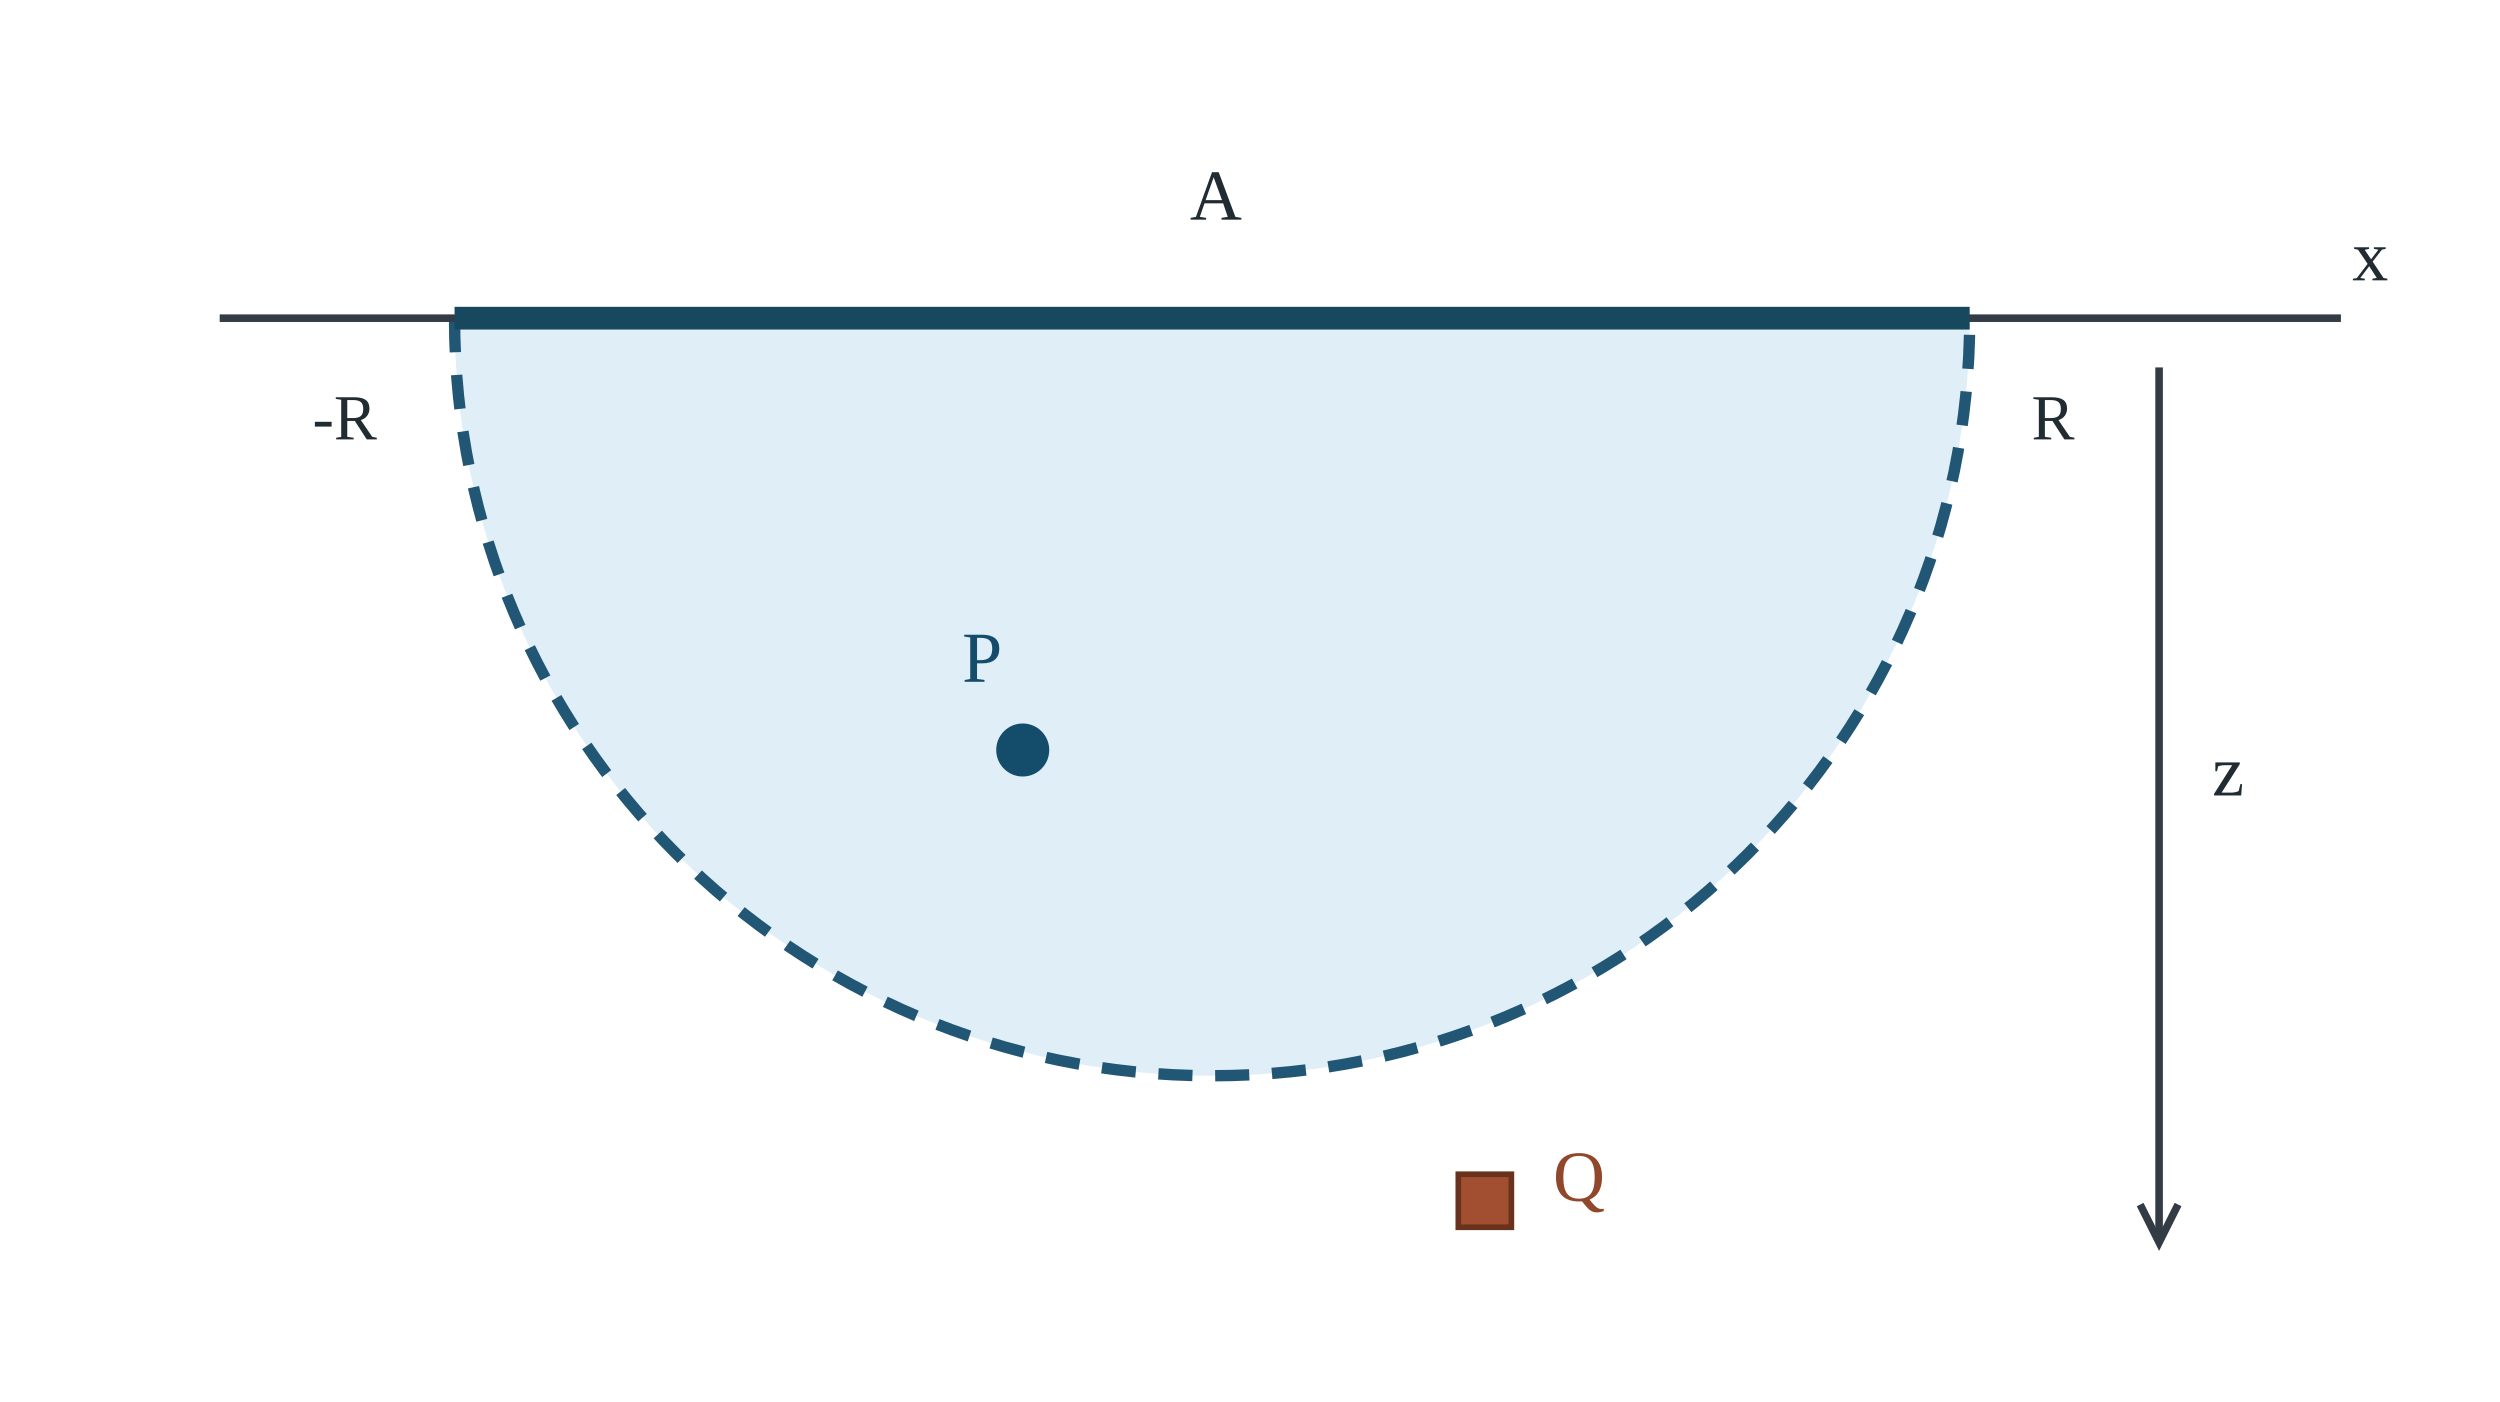
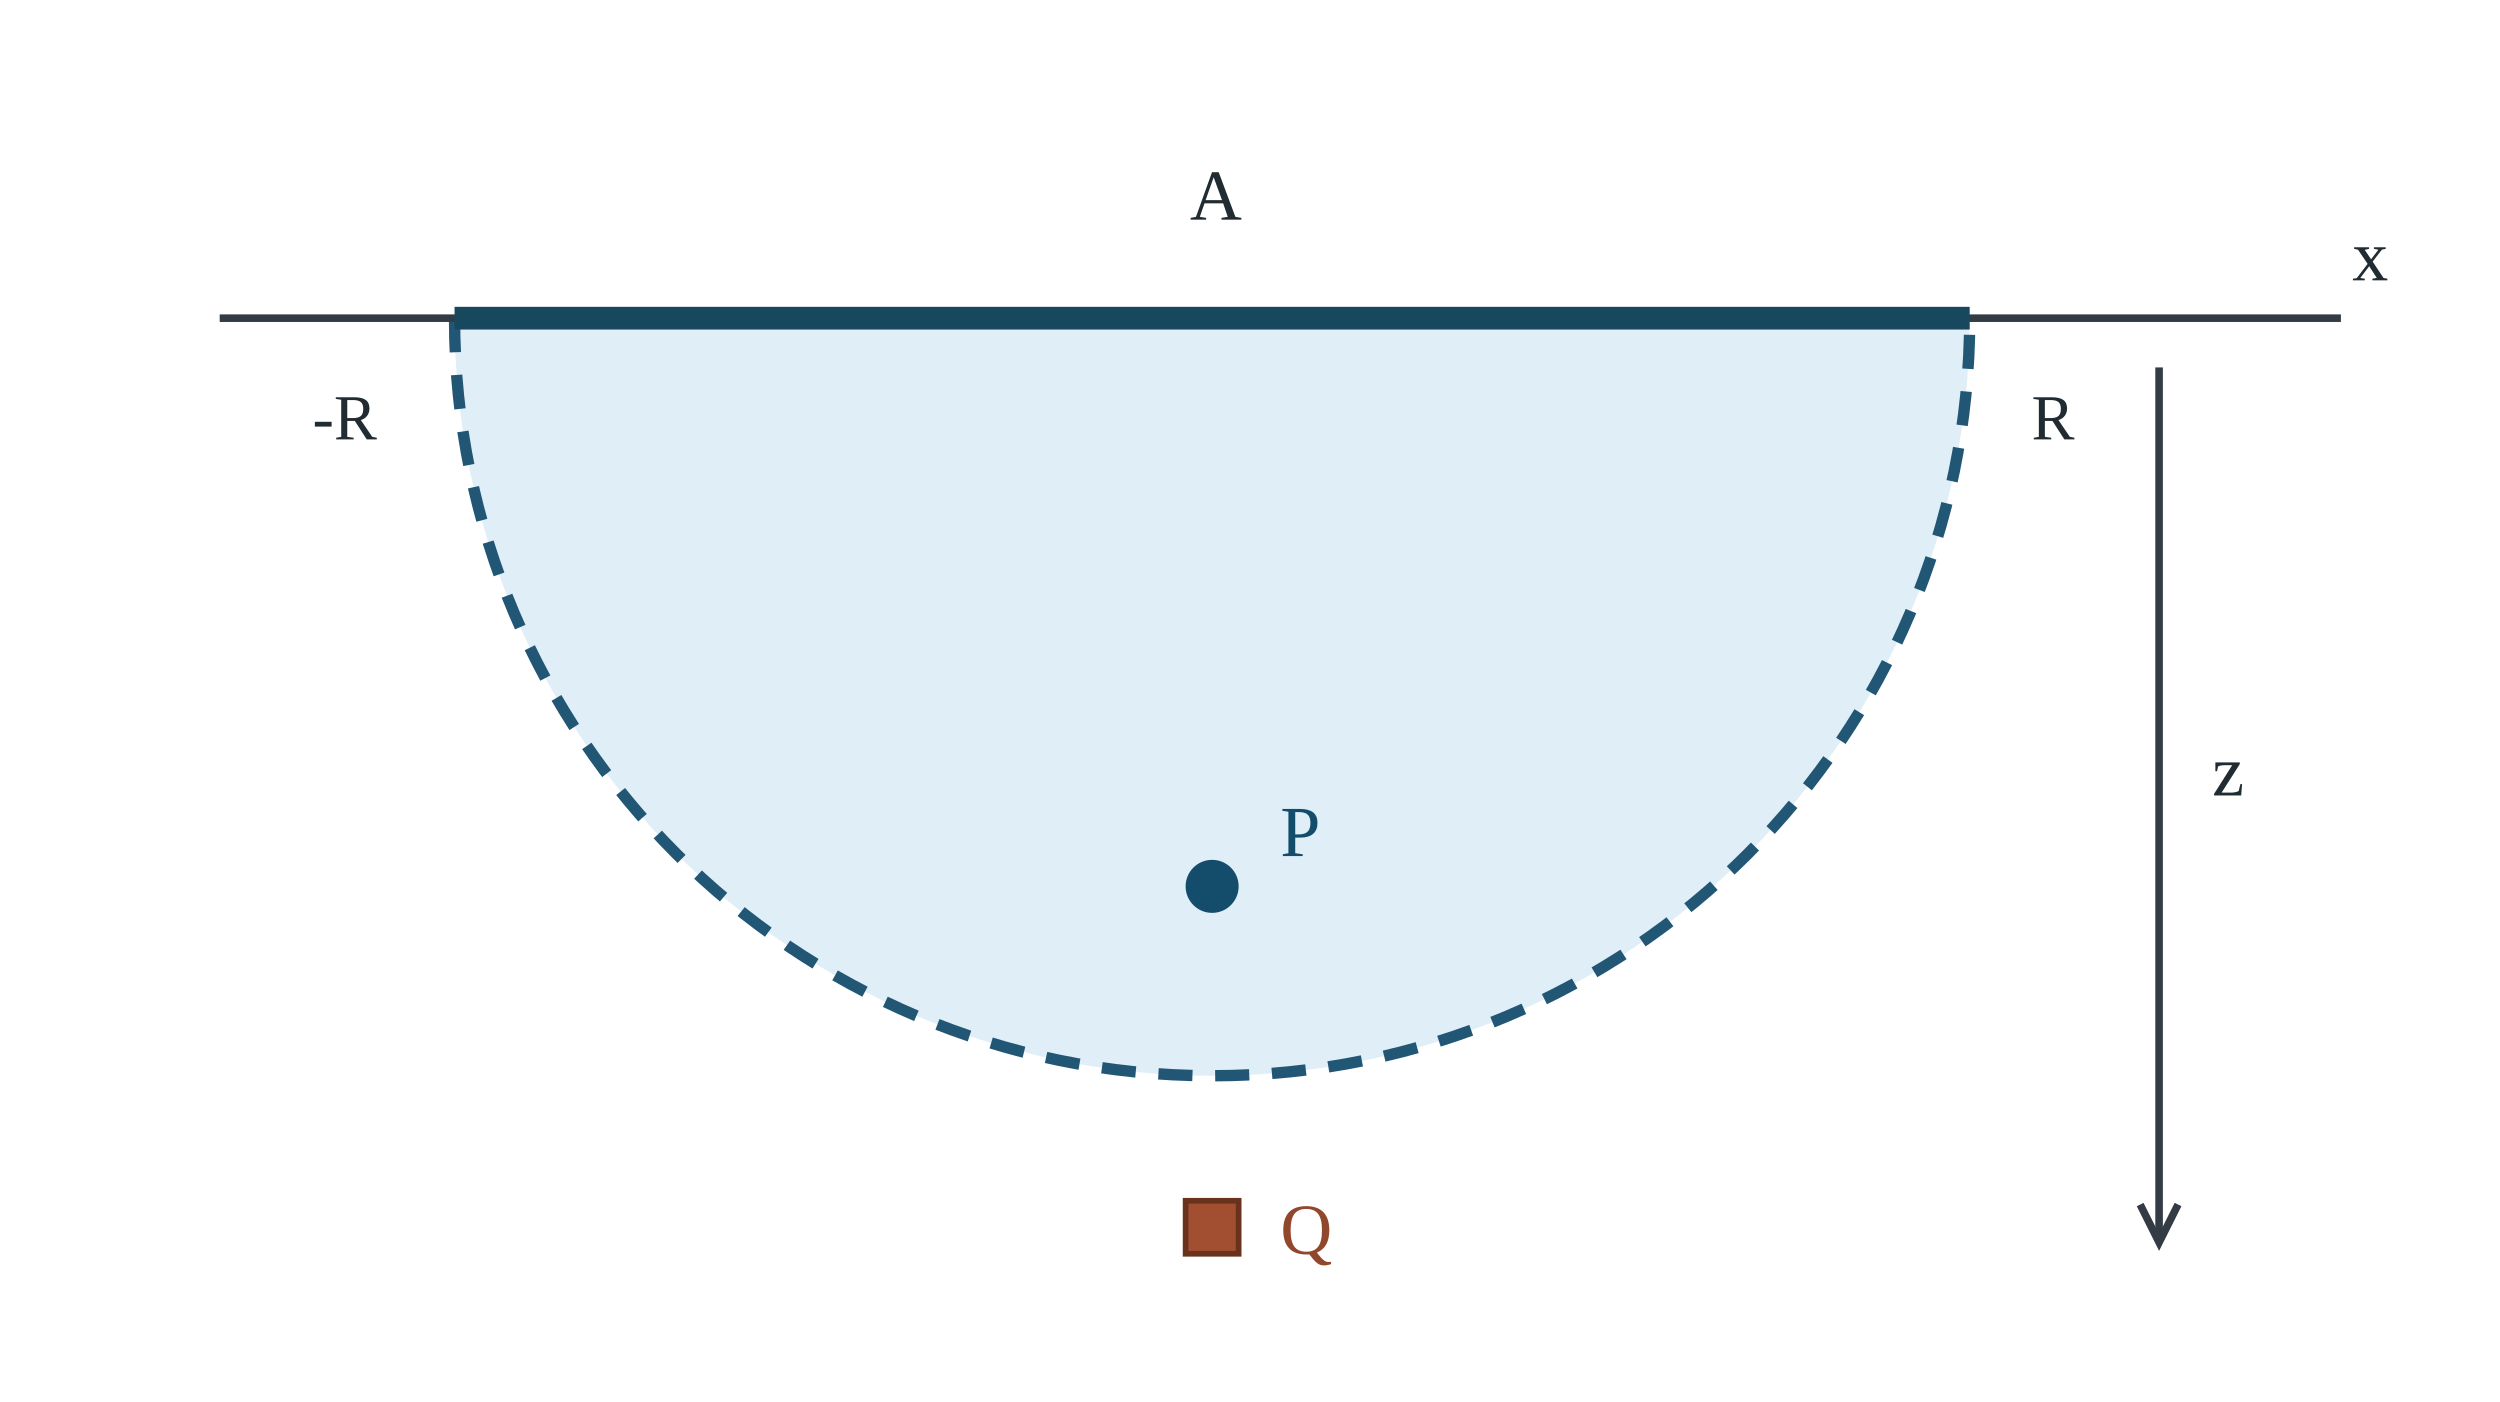
<svg xmlns="http://www.w3.org/2000/svg" viewBox="0 0 660 370" role="img" aria-labelledby="title desc" data-layout-lint="strict">
  <path d="M120 84 A200 200 0 0 0 520 84 L120 84 Z" fill="#dfeef7" stroke="none" />
  <path d="M120 84 A200 200 0 0 0 520 84" fill="none" stroke="#215675" stroke-width="3" stroke-dasharray="9 6" data-series-group="boundaries" data-series-label="RT" />
  <line x1="58" y1="84" x2="618" y2="84" stroke="#333b45" stroke-width="2" />
  <line x1="570" y1="97" x2="570" y2="328" stroke="#333b45" stroke-width="2" />
  <path d="M565 318 L570 328 L575 318" fill="none" stroke="#333b45" stroke-width="2" />
  <line x1="120" y1="84" x2="520" y2="84" stroke="#17485e" stroke-width="6" />
-   <circle cx="270" cy="198" r="7" fill="#144c6b" />
-   <rect x="385" y="310" width="14" height="14" fill="#a14f30" stroke="#69321d" stroke-width="1.5" />
+   <circle cx="320" cy="234" r="7" fill="#144c6b" />
+   <rect x="313" y="317" width="14" height="14" fill="#a14f30" stroke="#69321d" stroke-width="1.5" />
  <text x="321" y="58" text-anchor="middle" font-size="19" fill="#202b32">A</text>
  <text x="91" y="116" text-anchor="middle" font-size="17" fill="#202b32">-R</text>
  <text x="542" y="116" text-anchor="middle" font-size="17" fill="#202b32">R</text>
  <text x="621" y="74" font-size="19" fill="#202b32">x</text>
  <text x="584" y="210" font-size="19" fill="#202b32">z</text>
-   <text x="254" y="180" font-size="19" fill="#144c6b">P</text>
-   <text x="410" y="317" font-size="19" fill="#91472b">Q</text>
+   <text x="338" y="226" font-size="19" fill="#144c6b">P</text>
+   <text x="338" y="331" font-size="19" fill="#91472b">Q</text>
</svg>
